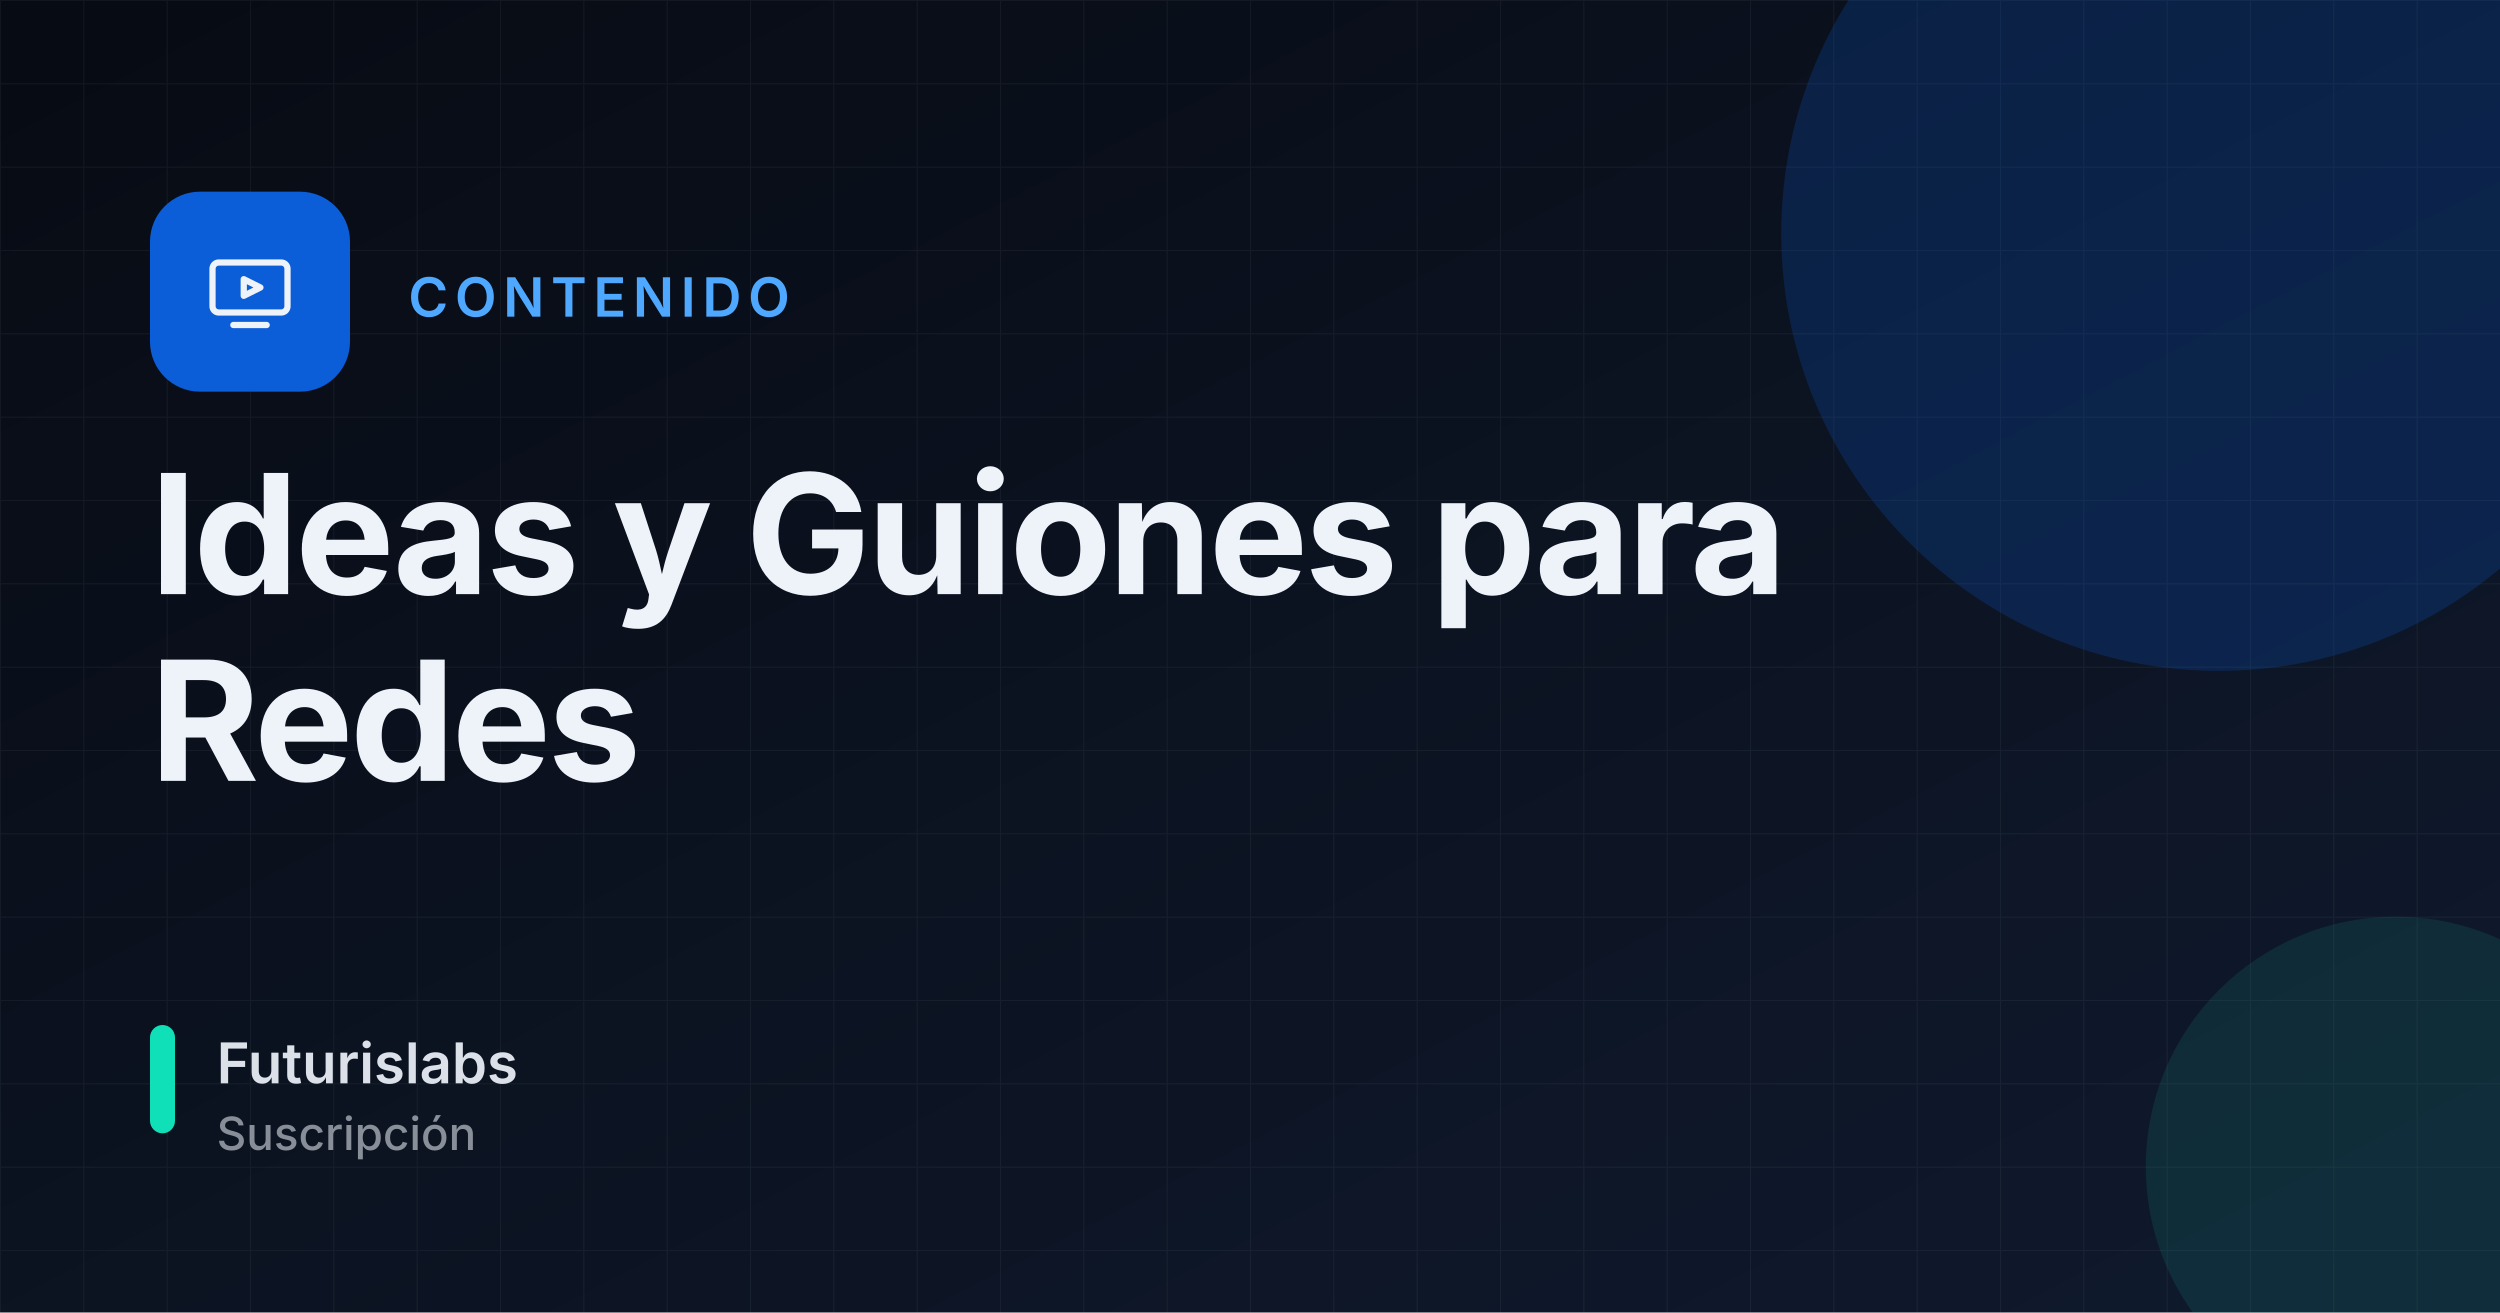
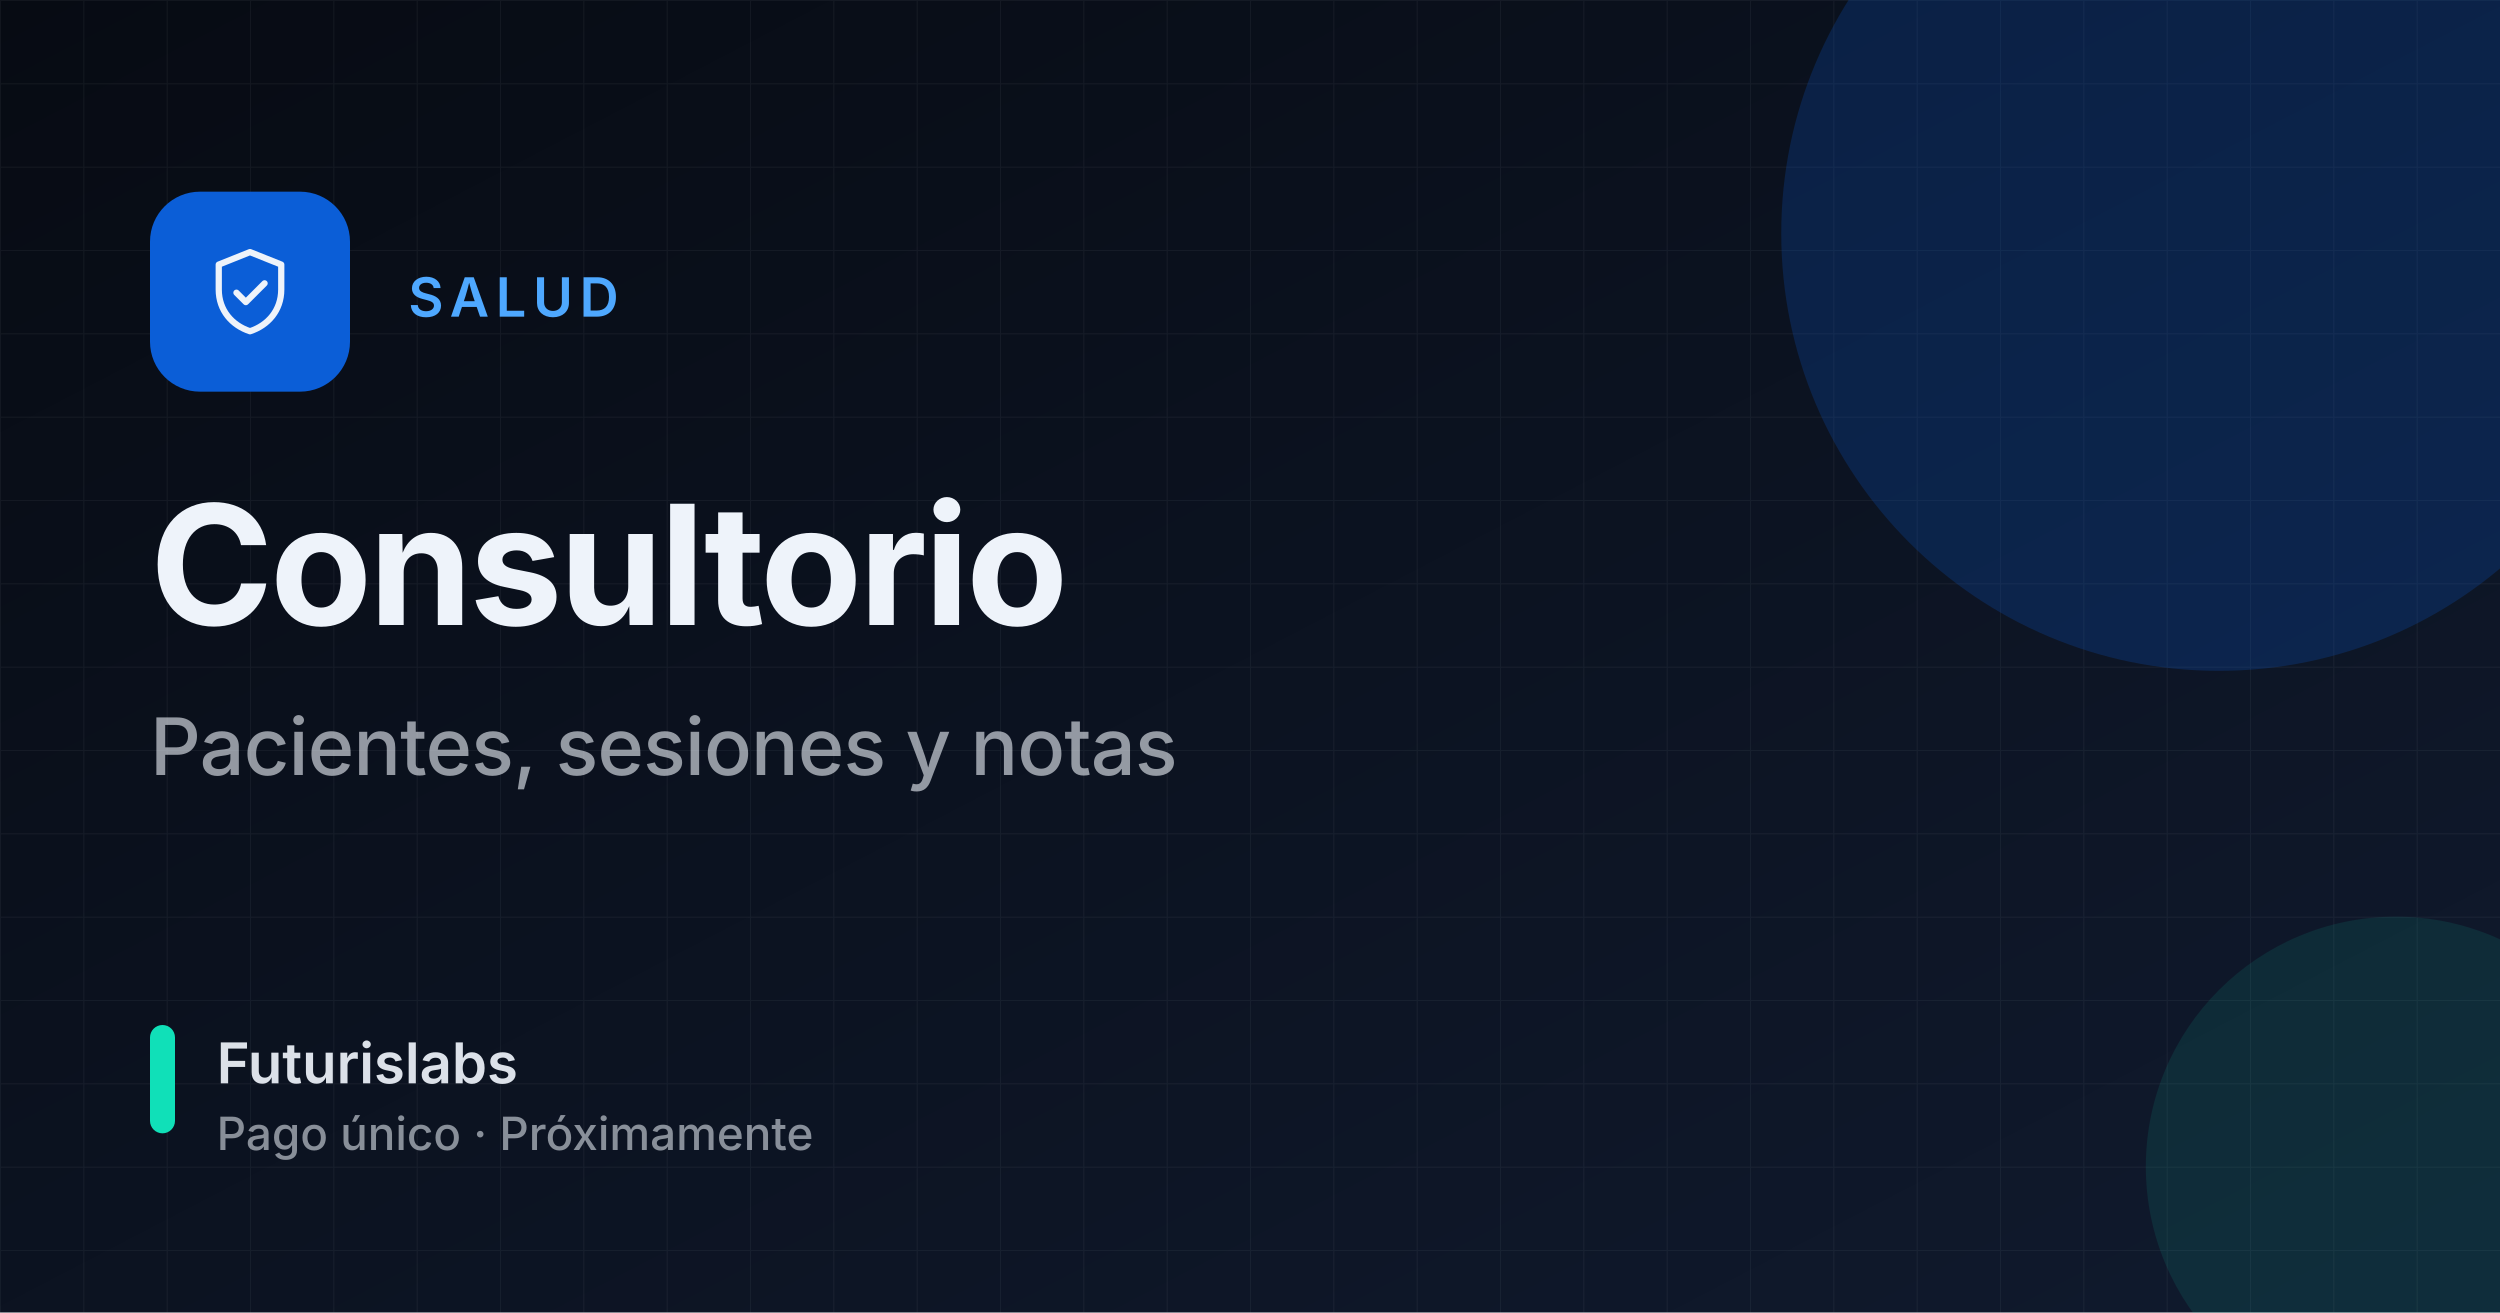
- <svg xmlns="http://www.w3.org/2000/svg" width="1200" height="630" viewBox="0 0 1200 630" role="img" aria-label="Ideas y Guiones para Redes">
+ <svg xmlns="http://www.w3.org/2000/svg" width="1200" height="630" viewBox="0 0 1200 630" role="img" aria-label="Consultorio">
  <defs>
    <linearGradient id="bg" x1="0" y1="0" x2="1" y2="1">
      <stop offset="0" stop-color="#070b13" />
      <stop offset="1" stop-color="#101a2e" />
    </linearGradient>
    <pattern id="grid" width="40" height="40" patternUnits="userSpaceOnUse">
      <path d="M40 0H0V40" fill="none" stroke="#eef3fa" stroke-opacity="0.05" stroke-width="1" />
    </pattern>
  </defs>
  <rect width="1200" height="630" fill="url(#bg)" />
  <rect width="1200" height="630" fill="url(#grid)" />
  <circle cx="1065" cy="112" r="210" fill="#0b5ed7" fill-opacity="0.22" />
  <circle cx="1150" cy="560" r="120" fill="#10e0b8" fill-opacity="0.1" />
  <rect x="72" y="92" width="96" height="96" rx="24" fill="#0b5ed7" />
  <g transform="translate(96 116)" fill="none" stroke="#eef3fa" stroke-width="3" stroke-linecap="round" stroke-linejoin="round">
-     <rect x="6" y="10" width="36" height="24" rx="3" />
-     <path d="M21 18l8 4-8 4v-8Z" />
-     <path d="M16 40h16" />
+     <path d="M24 5l15 6v12c0 10-6.4 17.2-15 20-8.6-2.8-15-10-15-20V11l15-6Z" />
+     <path d="M17.5 24.5l4.5 4.5 9-9" />
  </g>
-   <text x="196" y="152" font-family="'Space Grotesk', 'Inter', ui-sans-serif, system-ui, -apple-system, sans-serif" font-size="26" font-weight="600" letter-spacing="3.2" fill="#4ea8ff">CONTENIDO</text>
-   <text x="72" y="285.2" font-family="'Space Grotesk', 'Inter', ui-sans-serif, system-ui, -apple-system, sans-serif" font-size="80" font-weight="700" letter-spacing="-1.6" fill="#eef3fa">Ideas y Guiones para</text>
-   <text x="72" y="374.8" font-family="'Space Grotesk', 'Inter', ui-sans-serif, system-ui, -apple-system, sans-serif" font-size="80" font-weight="700" letter-spacing="-1.6" fill="#eef3fa">Redes</text>
+   <text x="196" y="152" font-family="'Space Grotesk', 'Inter', ui-sans-serif, system-ui, -apple-system, sans-serif" font-size="26" font-weight="600" letter-spacing="3.2" fill="#4ea8ff">SALUD</text>
+   <text x="72" y="300" font-family="'Space Grotesk', 'Inter', ui-sans-serif, system-ui, -apple-system, sans-serif" font-size="80" font-weight="700" letter-spacing="-1.6" fill="#eef3fa">Consultorio</text>
+   <text x="72" y="372" font-family="'Space Grotesk', 'Inter', ui-sans-serif, system-ui, -apple-system, sans-serif" font-size="38" font-weight="500" letter-spacing="-0.4" fill="#eef3fa" fill-opacity="0.6">Pacientes, sesiones y notas</text>
  <rect x="72" y="492" width="12" height="52" rx="6" fill="#10e0b8" />
  <text x="104" y="520" font-family="'Space Grotesk', 'Inter', ui-sans-serif, system-ui, -apple-system, sans-serif" font-size="27" font-weight="600" fill="#eef3fa" fill-opacity="0.92">Futurislabs</text>
-   <text x="104" y="552" font-family="'Space Grotesk', 'Inter', ui-sans-serif, system-ui, -apple-system, sans-serif" font-size="22" font-weight="500" fill="#eef3fa" fill-opacity="0.55">Suscripción</text>
+   <text x="104" y="552" font-family="'Space Grotesk', 'Inter', ui-sans-serif, system-ui, -apple-system, sans-serif" font-size="22" font-weight="500" fill="#eef3fa" fill-opacity="0.55">Pago único · Próximamente</text>
</svg>
